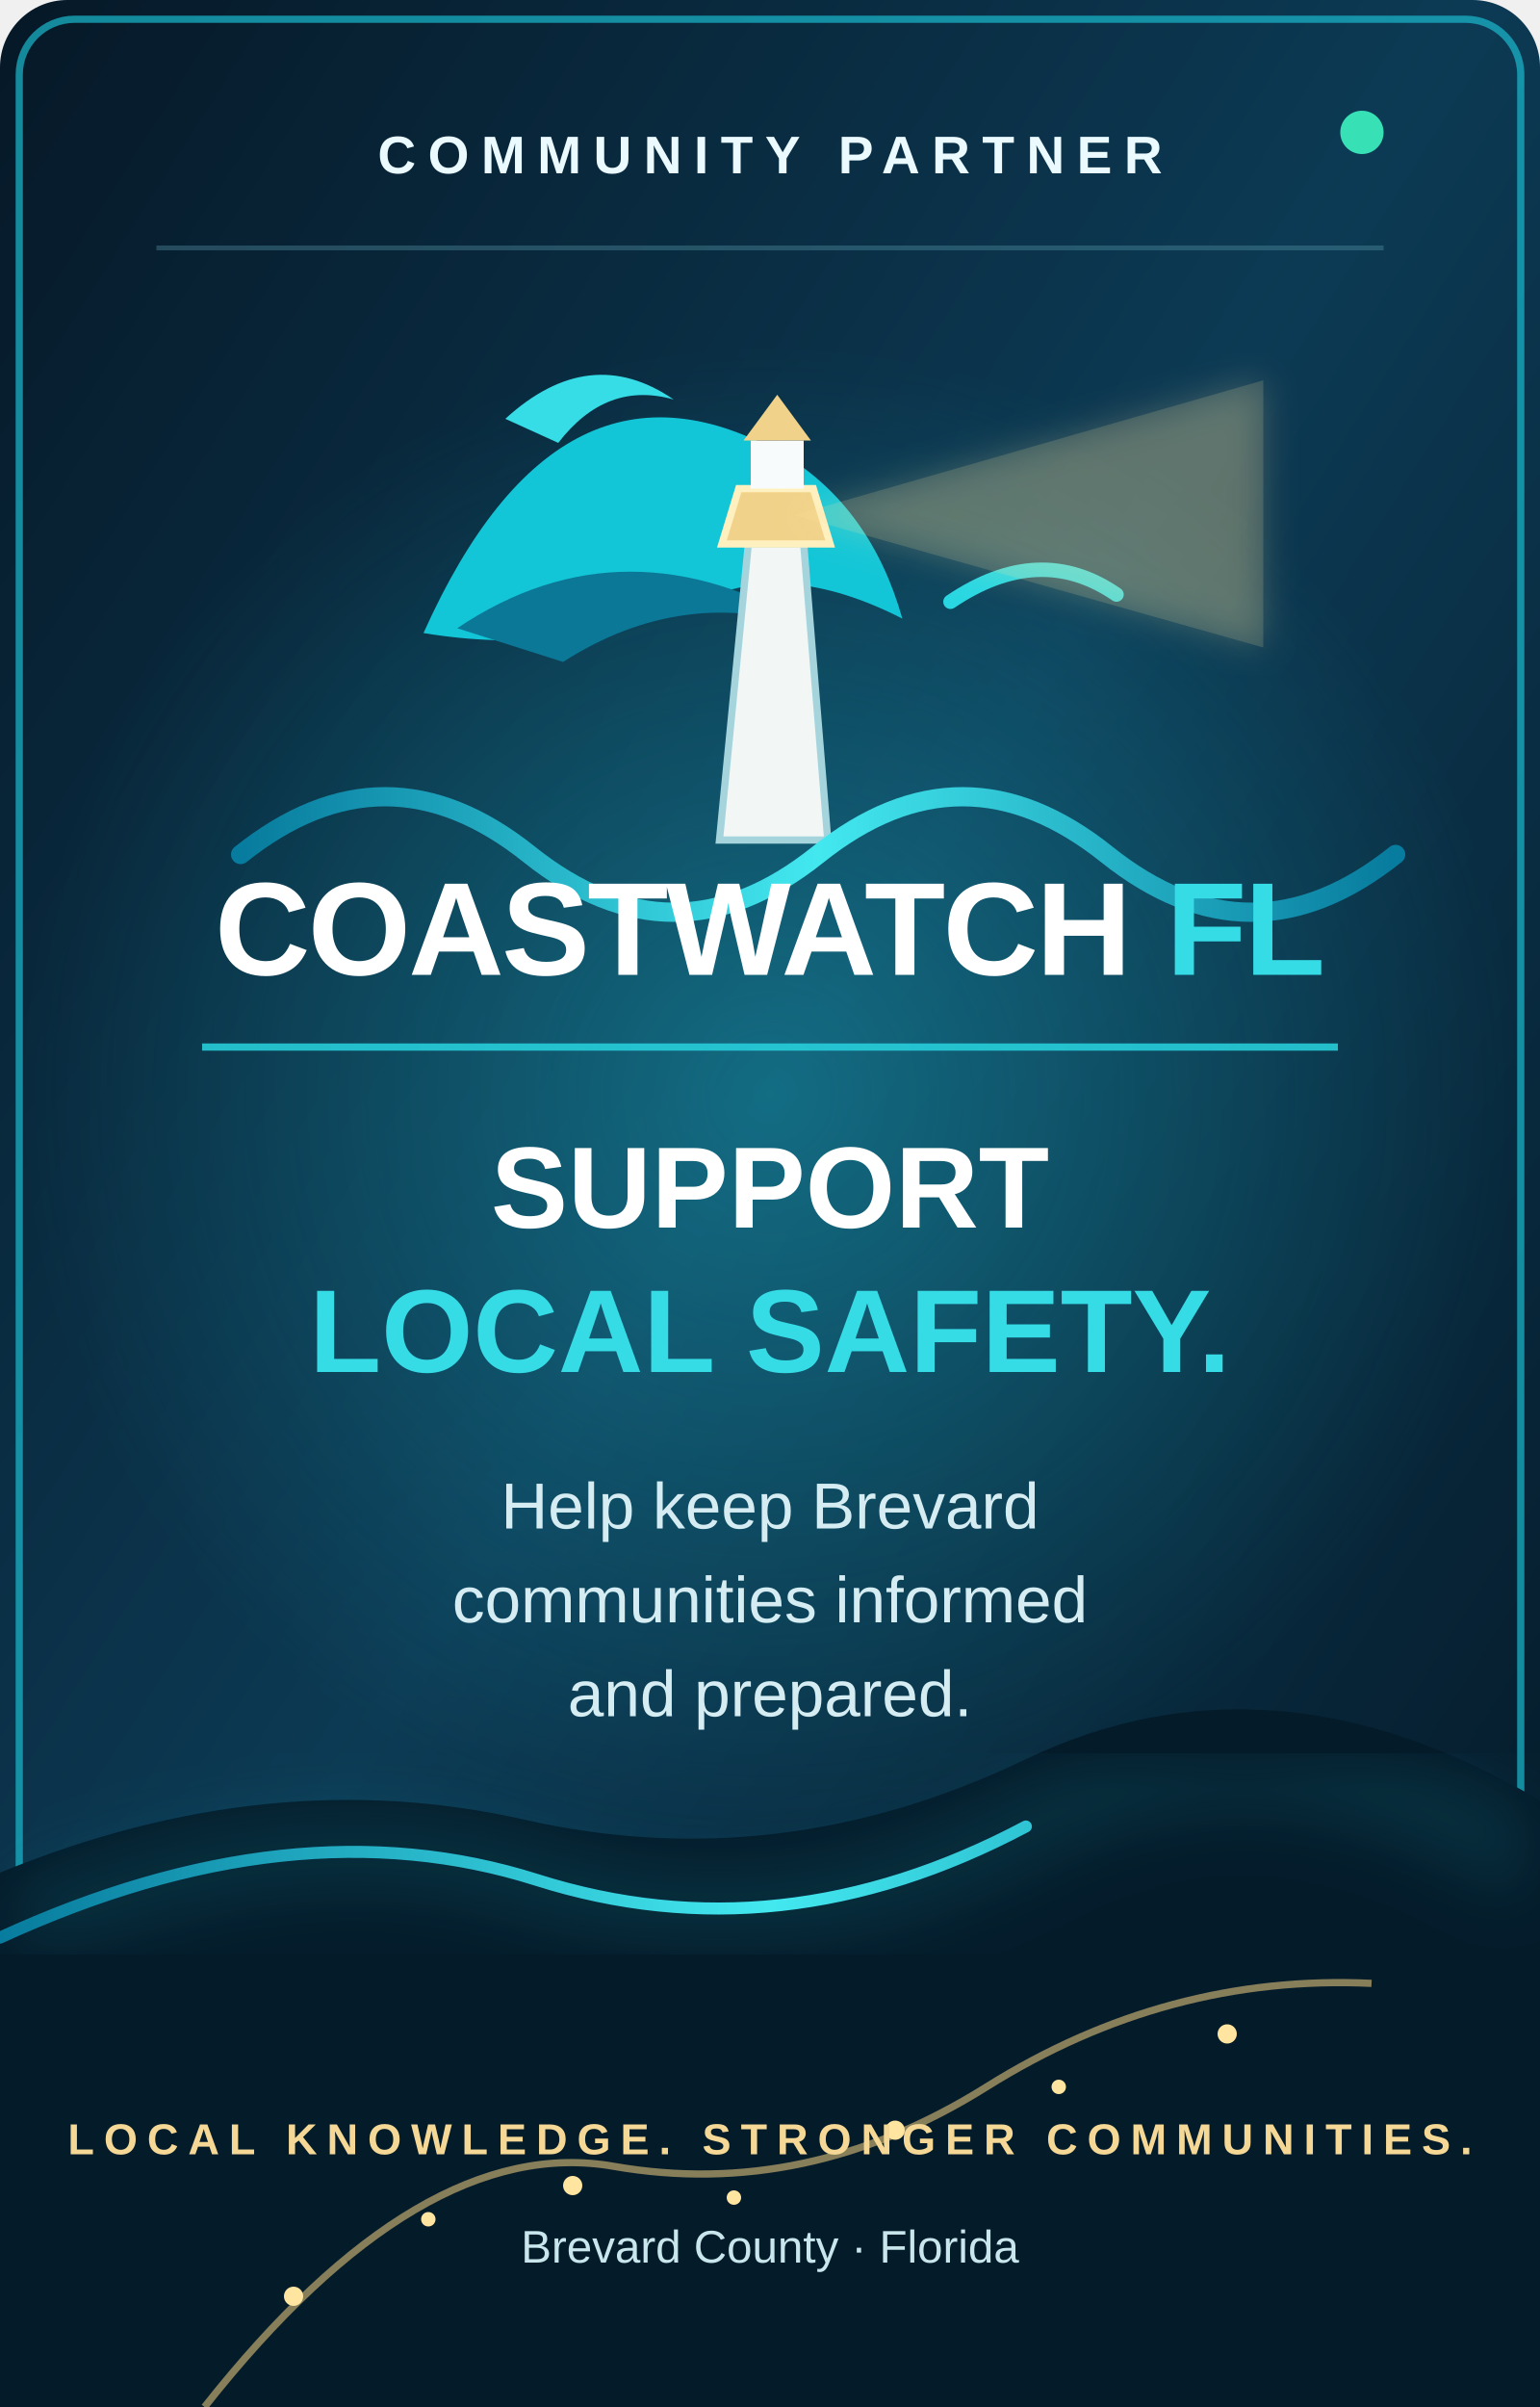
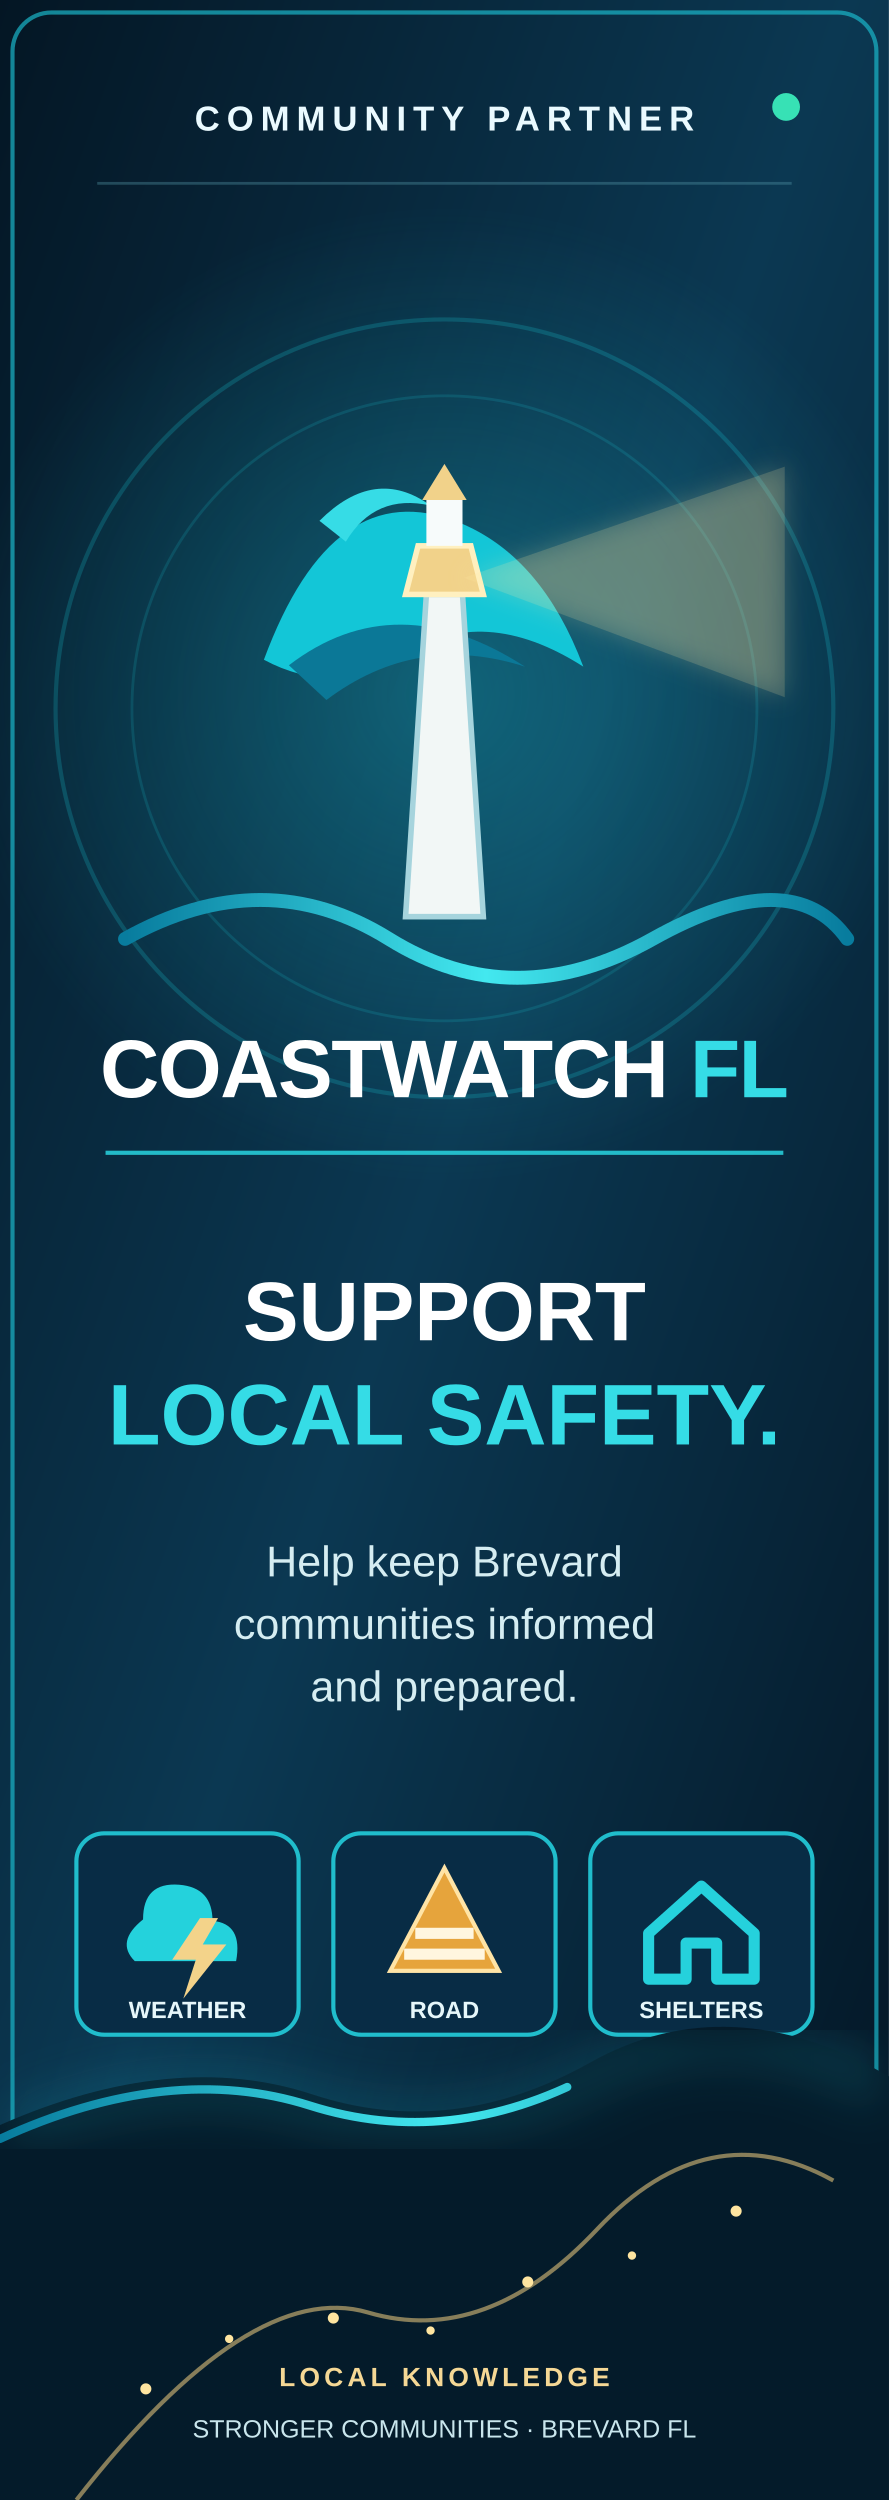
- <svg xmlns="http://www.w3.org/2000/svg" width="640" height="1000" viewBox="0 0 640 1000" role="img" aria-labelledby="title desc">
+ <svg xmlns="http://www.w3.org/2000/svg" width="640" height="1800" viewBox="0 0 640 1800" role="img" aria-labelledby="title desc">
  <defs>
    <linearGradient id="bg" x1="0" y1="0" x2="1" y2="1">
-       <stop stop-color="#061827" />
-       <stop offset=".48" stop-color="#0c3a54" />
-       <stop offset="1" stop-color="#041522" />
+       <stop stop-color="#041624" />
+       <stop offset=".48" stop-color="#0b3852" />
+       <stop offset="1" stop-color="#031321" />
    </linearGradient>
    <linearGradient id="cyan" x1="0" y1="0" x2="1" y2="0">
      <stop stop-color="#087c9e" />
      <stop offset=".5" stop-color="#43e8ef" />
      <stop offset="1" stop-color="#087c9e" />
    </linearGradient>
    <linearGradient id="gold" x1="0" y1="0" x2="1" y2="1">
      <stop stop-color="#d69d43" />
      <stop offset=".5" stop-color="#ffe5a0" />
      <stop offset="1" stop-color="#c98e32" />
    </linearGradient>
    <radialGradient id="halo">
-       <stop stop-color="#21d8e8" stop-opacity=".32" />
+       <stop stop-color="#21d8e8" stop-opacity=".3" />
      <stop offset="1" stop-color="#21d8e8" stop-opacity="0" />
    </radialGradient>
    <filter id="blur">
-       <feGaussianBlur stdDeviation="16" />
+       <feGaussianBlur stdDeviation="18" />
    </filter>
    <filter id="glow">
-       <feGaussianBlur stdDeviation="7" />
+       <feGaussianBlur stdDeviation="9" />
    </filter>
  </defs>
-   <rect width="640" height="1000" rx="28" fill="url(#bg)" />
-   <rect x="8" y="8" width="624" height="984" rx="23" fill="none" stroke="#1bb9cd" stroke-opacity=".7" stroke-width="3" />
-   <circle cx="320" cy="455" r="310" fill="url(#halo)" />
+   <rect width="640" height="1800" fill="url(#bg)" />
+   <rect x="9" y="9" width="622" height="1782" rx="28" fill="none" stroke="#1bb9cd" stroke-opacity=".68" stroke-width="3" />
+   <circle cx="320" cy="500" r="350" fill="url(#halo)">
+     <animate attributeName="r" values="300;365;300" dur="7s" repeatCount="indefinite" />
+   </circle>
  <g font-family="Arial,Helvetica,sans-serif" text-anchor="middle">
-     <text x="320" y="72" fill="#eafaff" font-size="22" font-weight="800" letter-spacing="5">COMMUNITY PARTNER</text>
-     <circle cx="566" cy="55" r="9" fill="#37e1b5">
-       <animate attributeName="opacity" values=".35;1;.35" dur="2.2s" repeatCount="indefinite" />
+     <text x="320" y="94" fill="#eafaff" font-size="25" font-weight="800" letter-spacing="5">COMMUNITY PARTNER</text>
+     <circle cx="566" cy="77" r="10" fill="#37e1b5">
+       <animate attributeName="opacity" values=".3;1;.3" dur="2s" repeatCount="indefinite" />
    </circle>
-     <path d="M65 103H575" stroke="#5b9eaf" stroke-opacity=".35" stroke-width="2" />
-     <g transform="translate(0 15)">
-       <path d="M176 248Q233 121 326 174Q362 196 375 242Q326 217 291 235Q236 258 176 248Z" fill="#13c6d7" />
-       <path d="M190 246Q260 199 338 246Q284 228 234 260Z" fill="#0b7897" />
-       <path d="M210 159Q245 127 280 151Q252 143 232 169Z" fill="#36dce6" />
-       <path d="M395 235Q432 210 464 232" fill="none" stroke="#29d7e2" stroke-width="6" stroke-linecap="round" />
-       <path d="M311 211L334 211L344 334L299 334Z" fill="#f2f7f6" stroke="#a6d4dd" stroke-width="3" />
-       <path d="M300 211H345L338 188H307Z" fill="#f1d28a" stroke="#fff0c0" stroke-width="3" />
-       <path d="M312 188V168H334V188" fill="#f7fbfb" />
-       <path d="M309 168L323 149L337 168Z" fill="#f1d28a" />
-       <path d="M330 199L525 143L525 254Z" fill="#ffe7a0" opacity=".16">
-         <animate attributeName="opacity" values=".05;.22;.05" dur="3.4s" repeatCount="indefinite" />
-       </path>
-       <path d="M330 199L525 143L525 254Z" fill="#ffe7a0" opacity=".22" filter="url(#glow)">
-         <animate attributeName="opacity" values=".04;.28;.04" dur="3.4s" repeatCount="indefinite" />
-       </path>
-       <path d="M100 340Q160 292 220 340T340 340T460 340T580 340" fill="none" stroke="url(#cyan)" stroke-width="8" stroke-linecap="round" />
+     <path d="M70 132H570" stroke="#5b9eaf" stroke-opacity=".35" stroke-width="2" />
+   </g>
+   <g transform="translate(0 90)">
+     <circle cx="320" cy="420" r="280" fill="none" stroke="#1acbd7" stroke-opacity=".22" stroke-width="3">
+       <animate attributeName="r" values="240;285;240" dur="6s" repeatCount="indefinite" />
+     </circle>
+     <circle cx="320" cy="420" r="225" fill="none" stroke="#1acbd7" stroke-opacity=".16" stroke-width="2" />
+     <path d="M190 385Q240 250 330 286Q390 310 420 390Q348 344 290 382Q240 412 190 385Z" fill="#13c6d7" />
+     <path d="M208 389Q285 330 378 390Q300 365 235 414Z" fill="#0b7897" />
+     <path d="M230 285Q270 245 310 274Q270 265 249 300Z" fill="#36dce6" />
+     <path d="M307 338H333L348 570H292Z" fill="#f2f7f6" stroke="#a6d4dd" stroke-width="4" />
+     <path d="M292 338H348L339 303H301Z" fill="#f1d28a" stroke="#fff0c0" stroke-width="4" />
+     <path d="M307 303V270H333V303" fill="#f7fbfb" />
+     <path d="M304 270L320 244L336 270Z" fill="#f1d28a" />
+     <path d="M334 326L565 246L565 412Z" fill="#ffe7a0" opacity=".17">
+       <animate attributeName="opacity" values=".04;.24;.04" dur="3.6s" repeatCount="indefinite" />
+     </path>
+     <path d="M334 326L565 246L565 412Z" fill="#ffe7a0" opacity=".22" filter="url(#glow)">
+       <animate attributeName="opacity" values=".03;.3;.03" dur="3.6s" repeatCount="indefinite" />
+     </path>
+     <path d="M90 586Q190 530 280 586T470 586T610 586" fill="none" stroke="url(#cyan)" stroke-width="10" stroke-linecap="round" />
+   </g>
+   <g font-family="Arial,Helvetica,sans-serif" text-anchor="middle">
+     <text x="320" y="790" fill="#ffffff" font-size="59" font-weight="900" letter-spacing="-1">COASTWATCH <tspan fill="#35dce6">FL</tspan>
+     </text>
+     <path d="M76 830H564" stroke="#28d4df" stroke-width="3" opacity=".85" />
+     <text x="320" y="965" fill="#ffffff" font-size="60" font-weight="900">SUPPORT</text>
+     <text x="320" y="1040" fill="#35dce6" font-size="62" font-weight="900">LOCAL SAFETY.</text>
+     <text x="320" y="1135" fill="#d5edf2" font-size="31">Help keep Brevard</text>
+     <text x="320" y="1180" fill="#d5edf2" font-size="31">communities informed</text>
+     <text x="320" y="1225" fill="#d5edf2" font-size="31">and prepared.</text>
+   </g>
+   <g transform="translate(55 1320)" font-family="Arial,Helvetica,sans-serif" text-anchor="middle">
+     <g>
+       <rect width="160" height="145" rx="20" fill="#082c45" stroke="#20bdcc" stroke-width="3" />
+       <path d="M48 62Q48 35 74 37Q98 39 98 63Q120 65 115 92H42Q28 78 48 62Z" fill="#24d2dc" />
+       <path d="M89 61L69 91H86L77 119L108 80H91L102 61Z" fill="#f3d38a" />
+       <text x="80" y="133" fill="#e6f7fa" font-size="17" font-weight="800">WEATHER</text>
    </g>
-     <text x="320" y="405" fill="#ffffff" font-size="55" font-weight="900" letter-spacing="-1">COASTWATCH <tspan fill="#35dce6">FL</tspan>
-     </text>
-     <path d="M84 435H556" stroke="#28d4df" stroke-width="3" opacity=".85" />
-     <text x="320" y="510" fill="#ffffff" font-size="48" font-weight="900">SUPPORT</text>
-     <text x="320" y="570" fill="#35dce6" font-size="49" font-weight="900">LOCAL SAFETY.</text>
-     <text x="320" y="635" fill="#d5edf2" font-size="27">Help keep Brevard</text>
-     <text x="320" y="674" fill="#d5edf2" font-size="27">communities informed</text>
-     <text x="320" y="713" fill="#d5edf2" font-size="27">and prepared.</text>
+     <g transform="translate(185)">
+       <rect width="160" height="145" rx="20" fill="#082c45" stroke="#20bdcc" stroke-width="3" />
+       <path d="M80 25L119 99H41Z" fill="#e6a43c" stroke="#ffe4a6" stroke-width="3" />
+       <path d="M59 72H101M51 87H109" stroke="#fff6df" stroke-width="8" />
+       <text x="80" y="133" fill="#e6f7fa" font-size="17" font-weight="800">ROAD</text>
+     </g>
+     <g transform="translate(370)">
+       <rect width="160" height="145" rx="20" fill="#082c45" stroke="#20bdcc" stroke-width="3" />
+       <path d="M42 72L80 38L118 72V105H91V79H69V105H42Z" fill="none" stroke="#25d1dc" stroke-width="8" stroke-linejoin="round" />
+       <text x="80" y="133" fill="#e6f7fa" font-size="17" font-weight="800">SHELTERS</text>
+     </g>
  </g>
-   <path d="M0 778Q112 732 218 756T426 731T640 748V1000H0Z" fill="#041b2a" />
-   <path d="M0 805Q122 749 223 781T426 759T640 776" fill="none" stroke="#1ccbdc" stroke-width="19" opacity=".2" filter="url(#blur)" />
-   <path d="M0 805Q122 749 223 781T426 759T640 776" fill="none" stroke="url(#cyan)" stroke-width="5" stroke-linecap="round" stroke-dasharray="440 500">
+   <path d="M0 1530Q125 1475 225 1508T425 1485T640 1495V1800H0Z" fill="#041b2a" />
+   <path d="M0 1540Q122 1484 223 1516T426 1494T640 1504" fill="none" stroke="#1ccbdc" stroke-width="24" opacity=".2" filter="url(#blur)" />
+   <path d="M0 1540Q122 1484 223 1516T426 1494T640 1504" fill="none" stroke="url(#cyan)" stroke-width="6" stroke-linecap="round" stroke-dasharray="420 520">
    <animate attributeName="stroke-dashoffset" values="0;-940" dur="6s" repeatCount="indefinite" />
  </path>
-   <path d="M85 1000Q175 886 255 900T410 867T570 824" fill="none" stroke="#f1cf82" stroke-width="3" stroke-opacity=".55" />
+   <path d="M55 1800Q180 1640 265 1665T430 1605T600 1570" fill="none" stroke="#f1cf82" stroke-width="3" stroke-opacity=".55" />
  <g fill="#ffe5a0">
-     <circle cx="122" cy="954" r="4" />
-     <circle cx="178" cy="922" r="3" />
-     <circle cx="238" cy="908" r="4" />
-     <circle cx="305" cy="913" r="3" />
-     <circle cx="372" cy="885" r="4" />
-     <circle cx="440" cy="867" r="3" />
-     <circle cx="510" cy="845" r="4" />
+     <circle cx="105" cy="1720" r="4" />
+     <circle cx="165" cy="1684" r="3" />
+     <circle cx="240" cy="1669" r="4" />
+     <circle cx="310" cy="1678" r="3" />
+     <circle cx="380" cy="1643" r="4" />
+     <circle cx="455" cy="1624" r="3" />
+     <circle cx="530" cy="1592" r="4" />
  </g>
  <g font-family="Arial,Helvetica,sans-serif" text-anchor="middle">
-     <text x="320" y="895" fill="#f5d895" font-size="18" font-weight="800" letter-spacing="4">LOCAL KNOWLEDGE. STRONGER COMMUNITIES.</text>
-     <text x="320" y="940" fill="#c9e6ed" font-size="19">Brevard County · Florida</text>
+     <text x="320" y="1718" fill="#f5d895" font-size="19" font-weight="800" letter-spacing="3">LOCAL KNOWLEDGE</text>
+     <text x="320" y="1755" fill="#c9e6ed" font-size="18">STRONGER COMMUNITIES · BREVARD FL</text>
  </g>
</svg>
